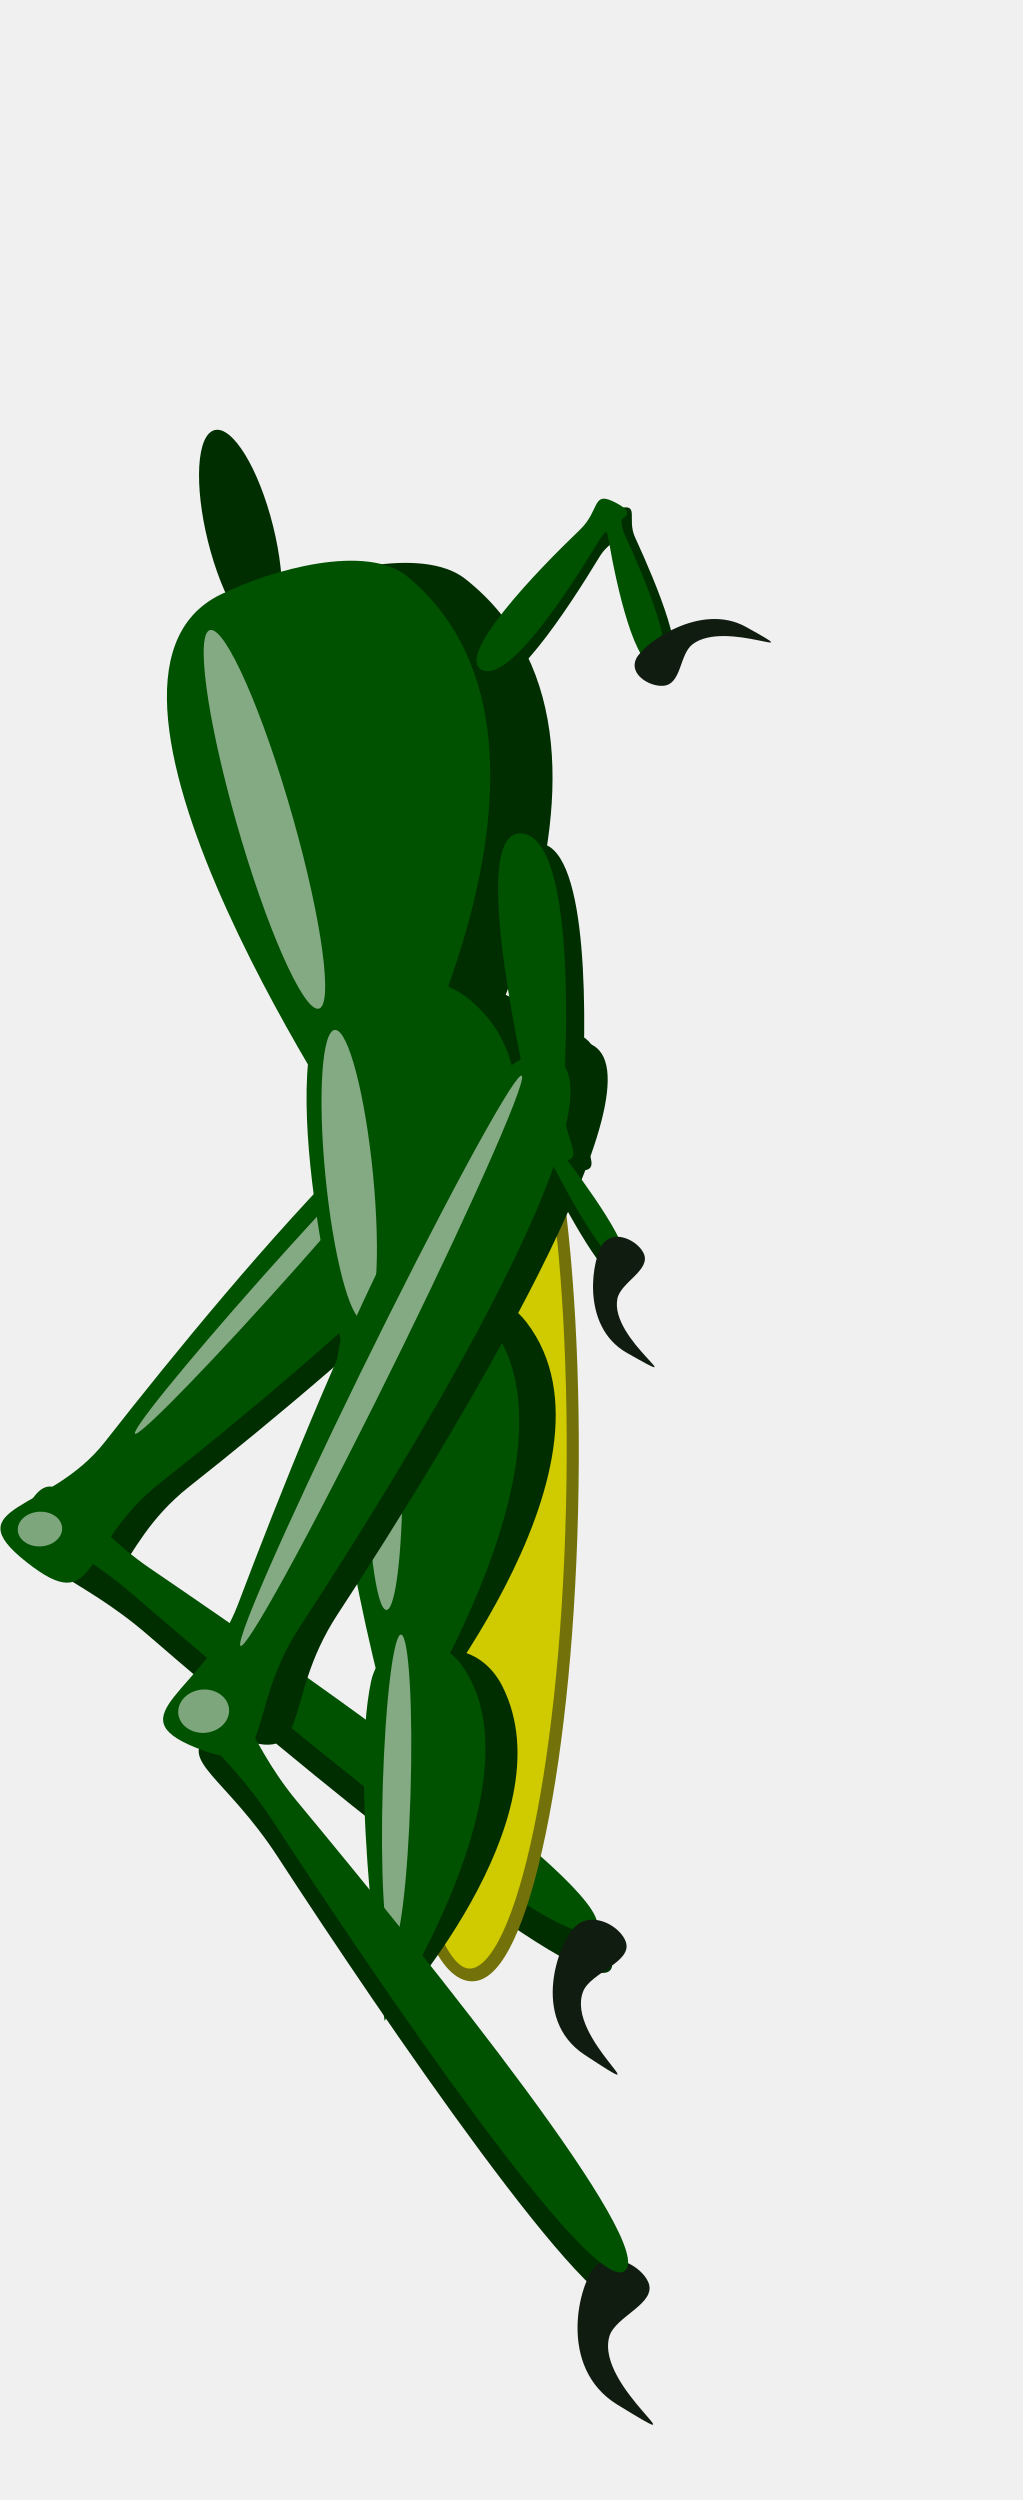
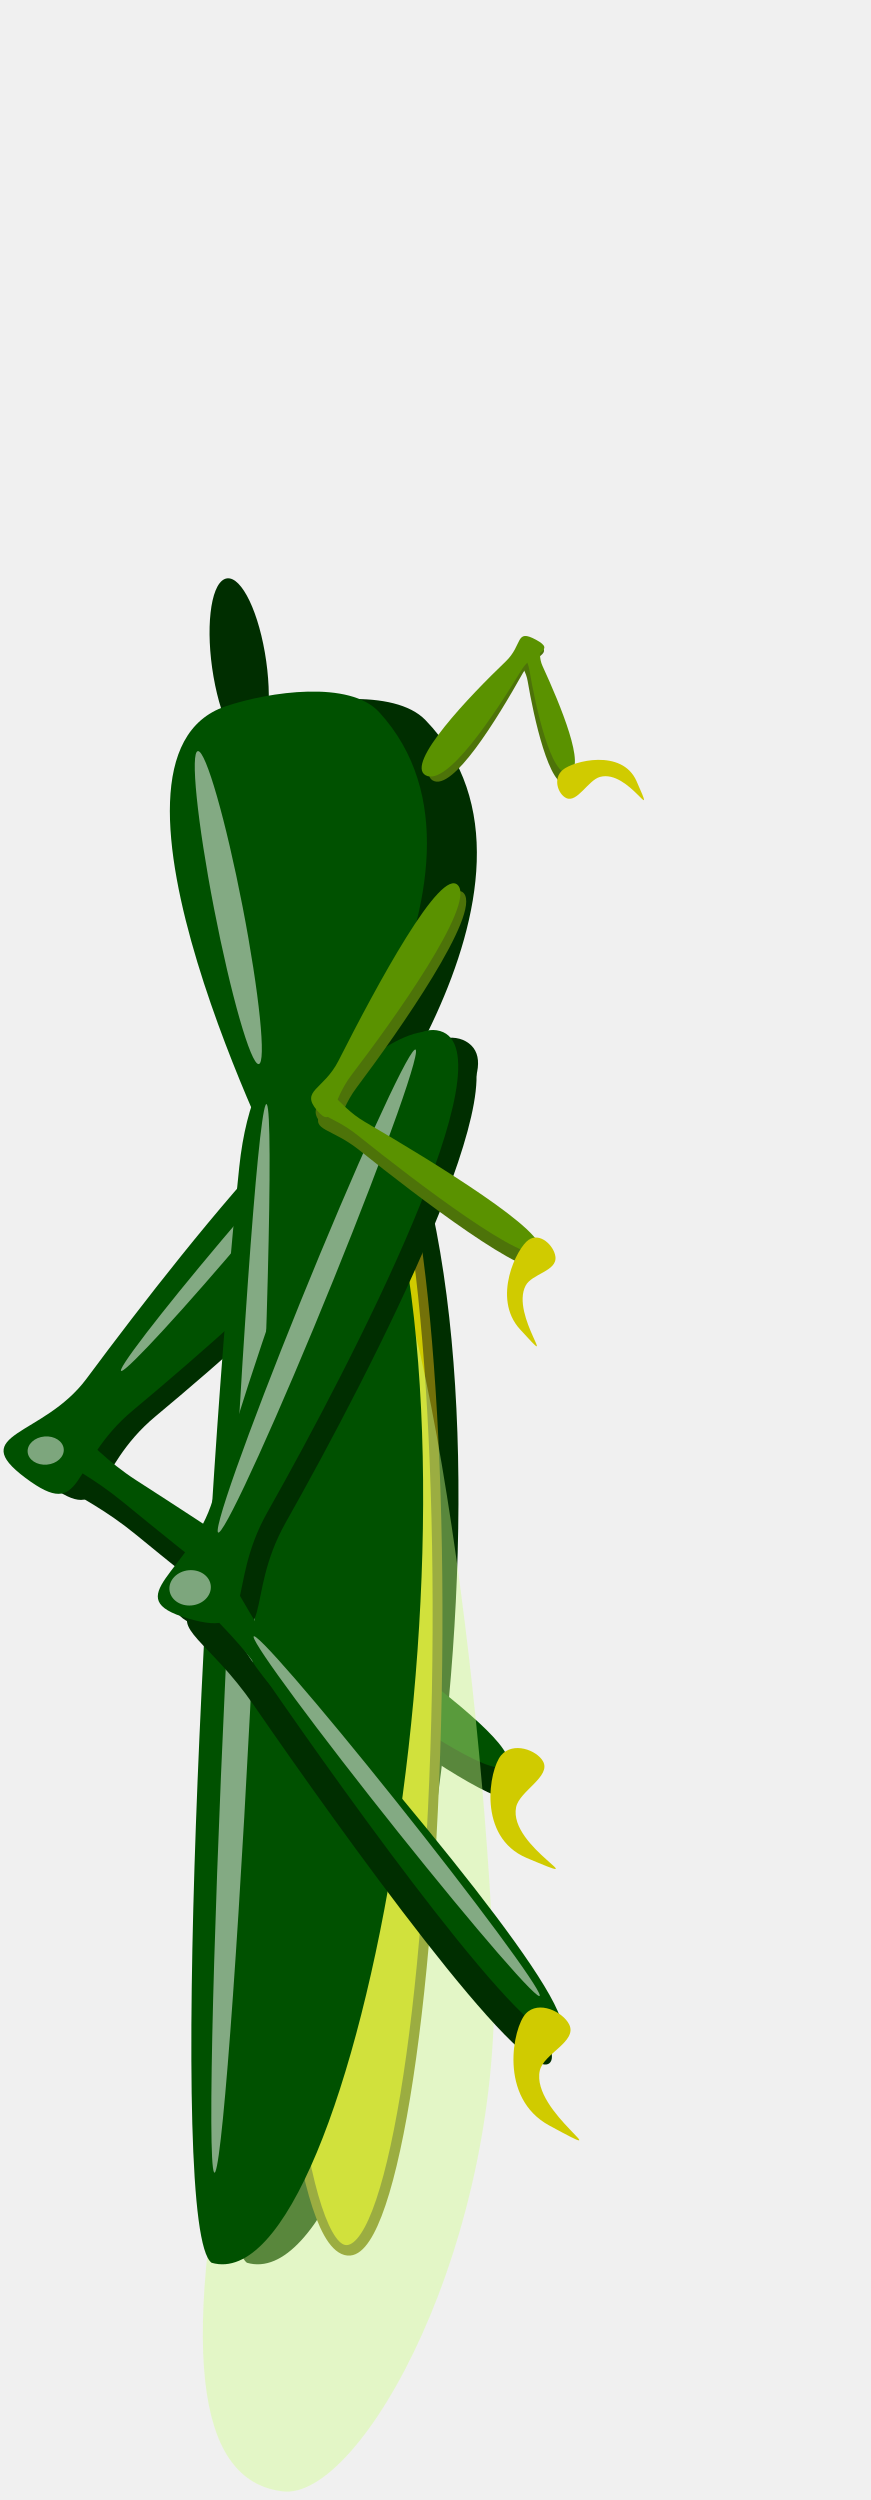
- <svg xmlns="http://www.w3.org/2000/svg" width="450" height="1100" viewBox="0 0 119.062 291.042" version="1.1" id="svg970">
+ <svg xmlns="http://www.w3.org/2000/svg" width="470" height="1350" viewBox="0 0 124.354 357.188" version="1.1" id="svg970">
  <defs id="defs967" />
  <g id="layer1" transform="translate(-38.43816,-9.022555)">
-     <ellipse style="fill:#002e00;fill-opacity:1;stroke:none;stroke-width:0.76;stroke-linecap:round;stroke-linejoin:round;stroke-miterlimit:4;stroke-dasharray:none;stroke-opacity:1;paint-order:fill markers stroke" id="path51092" cx="46.281" cy="98.853" rx="4.055" ry="12.389" transform="matrix(0.8553897,-0.5179851,0.2716357,0.9624002,0,0)" />
-     <path id="path55300" style="fill:#002e00;fill-opacity:1;stroke:none;stroke-width:1.782" d="m 53.973,177.388 c 16.494,-21.033 44.252,-54.077 52.659,-47.443 8.407,6.634 -27.344,37.292 -46.144,52.129 -9.424,7.438 -7.194,15.884 -15.601,9.25 -8.407,-6.634 2.695,-5.786 9.086,-13.936 z" />
-     <g id="g57824" transform="rotate(14.69178,-223.5503,178.8734)">
+     <path style="fill:#002e00;fill-opacity:1;stroke:none;stroke-width:1.433;stroke-linecap:butt;stroke-linejoin:miter;stroke-miterlimit:4;stroke-dasharray:none;stroke-opacity:1" d="m 73.722,332.317 c 20.832,5.978 41.799,-111.75 22.75,-163.425 -6.471,-17.555 -16.785,-12.342 -18.803,6.886 -4.866,46.375 -10.33,151.93 -3.948,156.539 z" id="path111601" />
+     <ellipse style="fill:#002e00;fill-opacity:1;stroke:none;stroke-width:0.76;stroke-linecap:round;stroke-linejoin:round;stroke-miterlimit:4;stroke-dasharray:none;stroke-opacity:1;paint-order:fill markers stroke" id="path51092" cx="55.808" cy="129.701" rx="4.055" ry="12.389" transform="matrix(0.9043436,-0.4268052,0.1707153,0.9853204,0,0)" />
+     <path id="path55300" style="fill:#002e00;fill-opacity:1;stroke:none;stroke-width:1.782" d="m 54.007,206.878 c 15.939,-21.457 42.825,-55.214 51.402,-48.801 8.578,6.412 -26.361,37.993 -44.767,53.316 -9.227,7.681 -6.777,16.067 -15.355,9.655 -8.578,-6.412 2.543,-5.854 8.719,-14.169 z" />
+     <g id="g57824" transform="rotate(13.19568,-379.1853,204.5625)">
      <path id="path56414" style="fill:#002e00;fill-opacity:1;stroke:none;stroke-width:1.176" d="m 52.884,124.433 c 24.094,8.565 62.72,22.998 60.828,27.496 -1.892,4.499 -41.922,-14.181 -61.922,-24.013 -10.026,-4.929 -15.989,-3.685 -14.097,-8.183 1.892,-4.499 5.855,1.381 15.191,4.7 z" />
      <path id="path25556" style="fill:#005100;stroke:none;stroke-width:1.176" d="m 50.028,120.328 c 24.094,8.565 62.72,22.998 60.828,27.496 -1.892,4.499 -41.922,-14.181 -61.922,-24.013 -10.026,-4.929 -15.989,-3.685 -14.097,-8.183 1.892,-4.499 5.855,1.381 15.191,4.7 z" />
    </g>
-     <ellipse style="fill:#d0cb00;fill-opacity:1;stroke:#737109;stroke-width:1.448;stroke-miterlimit:4;stroke-dasharray:none;stroke-opacity:1" id="path3817" cx="-159.643" cy="100.604" rx="56.599" ry="11.181" transform="matrix(0.02424893,-0.9997059,0.9742018,0.2256785,0,0)" />
-     <path style="fill:#002e00;fill-opacity:1;stroke:none;stroke-width:1.433;stroke-linecap:butt;stroke-linejoin:miter;stroke-miterlimit:4;stroke-dasharray:none;stroke-opacity:1" d="m 85.108,212.03 c 0,0 27.384,-32.358 14.646,-49.04 -4.327,-5.667 -13.346,-4.4 -15.074,1.546 -4.167,14.341 0.428,47.494 0.428,47.494 z" id="path62808" />
-     <g id="g62822" transform="matrix(0.5753699,0.08676662,-0.06529152,0.8785781,62.0165,139.3458)" style="stroke-width:1.399">
-       <path style="fill:#002e00;fill-opacity:1;stroke:none;stroke-width:2.004;stroke-linecap:butt;stroke-linejoin:miter;stroke-miterlimit:4;stroke-dasharray:none;stroke-opacity:1" d="m 50.537,114.095 c 0,0 33.444,-29.489 17.885,-45.751 -5.286,-5.525 -16.302,-4.683 -18.412,0.866 -5.089,13.384 0.527,44.885 0.527,44.885 z" id="path62818" />
-       <path style="fill:#005100;fill-opacity:1;stroke:none;stroke-width:2.004;stroke-linecap:butt;stroke-linejoin:miter;stroke-miterlimit:4;stroke-dasharray:none;stroke-opacity:1" d="m 49.836,114.521 c 0,0 28.251,-34.496 10.273,-48.037 C 54.002,61.884 43.266,64.491 42.079,70.308 c -2.864,14.03 7.758,44.213 7.758,44.213 z" id="path62820" />
-     </g>
-     <path style="fill:#005100;fill-opacity:1;stroke:none;stroke-width:1.433;stroke-linecap:butt;stroke-linejoin:miter;stroke-miterlimit:4;stroke-dasharray:none;stroke-opacity:1" d="m 84.599,212.503 c 0,0 24.775,-37.518 9.071,-51.213 -5.335,-4.652 -14.732,-1.512 -15.78,4.687 -2.53,14.953 6.71,46.526 6.71,46.526 z" id="path62810" />
-     <ellipse style="fill:#ffffff;fill-opacity:0.513;stroke:none;stroke-width:1.09;stroke-linecap:round;stroke-linejoin:round;stroke-opacity:1;paint-order:fill markers stroke" id="ellipse62814" cx="-168.525" cy="82.037" rx="17.489" ry="2.111" transform="matrix(-0.01086452,-0.999941,0.9918675,0.1272749,0,0)" />
-     <path id="path57844" style="fill:#002e00;fill-opacity:1;stroke:none;stroke-width:1.782" d="m 70.478,194.451 c 9.865,-26.103 27.078,-67.712 36.609,-63.916 9.532,3.796 -15.726,45.661 -29.341,66.41 -6.825,10.401 -2.562,17.997 -12.093,14.201 -9.532,-3.796 1.002,-6.58 4.825,-16.694 z" />
-     <path id="path20928" style="fill:#005100;stroke:none;stroke-width:1.782" d="m 50.605,176.937 c 16.494,-21.033 44.252,-54.077 52.659,-47.443 8.407,6.634 -27.344,37.292 -46.144,52.129 -9.424,7.438 -7.194,15.884 -15.601,9.25 -8.407,-6.634 2.695,-5.786 9.086,-13.936 z" />
-     <path id="path47691" style="fill:#002e00;fill-opacity:1;stroke:none;stroke-width:1.433;stroke-miterlimit:4;stroke-dasharray:none" d="m 112.369,71.577 c 2.555,5.566 6.333,14.636 3.779,15.29 -2.554,0.654 -4.774,-9.532 -5.657,-14.726 -0.442,-2.604 -2.605,-3.272 -0.052,-3.925 2.554,-0.654 0.94,1.205 1.93,3.362 z" />
-     <path id="path46433" style="fill:#002e00;fill-opacity:1;stroke:none;stroke-width:1.433;stroke-miterlimit:4;stroke-dasharray:none" d="M 108.28,73.764 C 104.34,80.259 97.571,90.518 94.551,88.883 91.531,87.248 100.942,77.425 105.966,72.626 c 2.518,-2.406 1.327,-4.745 4.348,-3.11 3.02,1.635 -0.507,1.731 -2.034,4.247 z" />
-     <path id="path25568" style="fill:#005100;stroke:none;stroke-width:1.433;stroke-miterlimit:4;stroke-dasharray:none" d="m 111.164,71.264 c 2.555,5.566 6.333,14.636 3.779,15.29 -2.554,0.654 -4.774,-9.532 -5.657,-14.726 -0.442,-2.604 -2.606,-3.272 -0.052,-3.925 2.554,-0.654 0.94,1.205 1.93,3.362 z" />
-     <path id="path52568" style="fill:#002e00;fill-opacity:1;stroke:none;stroke-width:1.433;stroke-miterlimit:4;stroke-dasharray:none" d="m 102.027,137.545 c -2.611,-12.011 -6.074,-31.263 -0.547,-30.31 5.527,0.953 5.285,20.899 4.65,30.863 -0.318,4.995 3.79,7.974 -1.737,7.021 -5.527,-0.953 -1.355,-2.92 -2.366,-7.574 z" />
-     <path id="path53643" style="fill:#002e00;fill-opacity:1;stroke:none;stroke-width:1.433;stroke-miterlimit:4;stroke-dasharray:none" d="m 103.152,144.43 c 3.642,4.769 9.298,12.59 7.665,13.518 -1.634,0.928 -6.525,-8.115 -8.839,-12.759 -1.16,-2.328 -2.938,-2.661 -1.304,-3.589 1.634,-0.928 1.068,0.983 2.479,2.83 z" />
-     <path id="ellipse26828" style="fill:#111c11;fill-opacity:1;stroke:none;stroke-width:1.433;stroke-miterlimit:4;stroke-dasharray:none" d="m 105.556,233.17 c -2.045,1.684 -5.494,10.84 0.952,15.076 9.684,6.364 -2.334,-1.955 -0.179,-7.394 0.872,-2.2 5.779,-3.412 4.963,-5.773 -0.595,-1.722 -3.691,-3.594 -5.736,-1.91 z" />
-     <path style="fill:#002e00;fill-opacity:1;stroke:none;stroke-width:1.473;stroke-linecap:butt;stroke-linejoin:miter;stroke-miterlimit:4;stroke-dasharray:none;stroke-opacity:1" d="m 87.728,144.401 c 0,0 30.273,-47.882 4.904,-67.964 C 87.598,72.451 75.838,75.576 69.542,78.504 47.582,88.719 87.728,144.401 87.728,144.401 Z" id="path46017" />
-     <path id="path25570" style="fill:#005100;fill-opacity:1;stroke:none;stroke-width:1.433;stroke-miterlimit:4;stroke-dasharray:none" d="m 108.229,71.871 c -3.94,6.495 -10.709,16.755 -13.729,15.119 -3.02,-1.635 6.391,-11.458 11.415,-16.257 2.518,-2.406 1.327,-4.745 4.348,-3.11 3.02,1.635 -0.507,1.731 -2.034,4.248 z" />
-     <ellipse style="fill:#ffffff;fill-opacity:0.513;stroke:none;stroke-width:1.11;stroke-linecap:round;stroke-linejoin:round;stroke-opacity:1;paint-order:fill markers stroke" id="ellipse62824" cx="-186.649" cy="95.445" rx="18.126" ry="1.706" transform="matrix(0.03053138,-0.9995338,0.9462135,0.323543,0,0)" />
-     <path id="path59763" style="fill:#002e00;fill-opacity:1;stroke:none;stroke-width:1.176" d="m 73.453,222.706 c 16.304,19.654 42.092,51.776 38.233,54.766 -3.859,2.99 -28.728,-33.564 -40.905,-52.265 -6.104,-9.375 -11.816,-11.29 -7.958,-14.28 3.859,-2.99 4.311,4.163 10.629,11.778 z" />
-     <ellipse style="fill:#ffffff;fill-opacity:0.513;stroke:none;stroke-width:1.926;stroke-linecap:round;stroke-linejoin:round;stroke-opacity:1;paint-order:fill markers stroke" id="ellipse63004" cx="403.868" cy="498.392" rx="25.057" ry="3.554" transform="matrix(0.6711495,-0.741322,-0.4013818,0.9159108,0,0)" />
-     <g id="g62798" transform="rotate(3.527981,-882.0022,634.5473)">
-       <path style="fill:#002e00;fill-opacity:1;stroke:none;stroke-width:1.433;stroke-linecap:butt;stroke-linejoin:miter;stroke-miterlimit:4;stroke-dasharray:none;stroke-opacity:1" d="m 50.537,114.095 c 0,0 33.444,-29.489 17.885,-45.751 -5.286,-5.525 -16.302,-4.683 -18.412,0.866 -5.089,13.384 0.527,44.885 0.527,44.885 z" id="path61427" />
-       <path style="fill:#005100;fill-opacity:1;stroke:none;stroke-width:1.433;stroke-linecap:butt;stroke-linejoin:miter;stroke-miterlimit:4;stroke-dasharray:none;stroke-opacity:1" d="m 49.836,114.521 c 0,0 28.251,-34.496 10.273,-48.037 C 54.002,61.884 43.266,64.491 42.079,70.308 c -2.864,14.03 7.758,44.213 7.758,44.213 z" id="path6809" />
-     </g>
-     <path style="fill:#005100;fill-opacity:1;stroke:none;stroke-width:1.473;stroke-linecap:butt;stroke-linejoin:miter;stroke-miterlimit:4;stroke-dasharray:none;stroke-opacity:1" d="m 81.288,144.15 c 0,0 28.64,-47.882 4.639,-67.964 C 81.165,72.2 70.039,75.325 64.083,78.253 43.307,88.468 81.288,144.15 81.288,144.15 Z" id="path1387" />
-     <path id="path25738" style="fill:#005100;stroke:none;stroke-width:1.433;stroke-miterlimit:4;stroke-dasharray:none" d="m 103.194,142.36 c 3.642,4.769 9.298,12.59 7.665,13.518 -1.634,0.928 -6.525,-8.115 -8.839,-12.759 -1.16,-2.328 -2.938,-2.661 -1.304,-3.589 1.634,-0.928 1.068,0.983 2.479,2.83 z" />
-     <path id="path32099" style="fill:#111c11;fill-opacity:1;stroke:none;stroke-width:0.949;stroke-miterlimit:4;stroke-dasharray:none" d="m 112.49,85.725 c 0.842,-1.799 7.508,-6.649 12.78,-3.724 7.922,4.394 -2.259,-0.938 -6.189,2.011 -1.59,1.193 -1.26,4.695 -3.443,4.85 -1.593,0.113 -3.99,-1.338 -3.148,-3.137 z" />
-     <ellipse style="fill:#ffffff;fill-opacity:0.513;stroke:none;stroke-width:1.093;stroke-linecap:round;stroke-linejoin:round;stroke-opacity:1;paint-order:fill markers stroke" id="path42884" cx="-112.717" cy="38.614" rx="22.922" ry="3.293" transform="matrix(-0.273397,-0.9619013,0.994586,-0.1039167,0,0)" />
-     <path id="path32097" style="fill:#111c11;fill-opacity:1;stroke:none;stroke-width:1.168;stroke-miterlimit:4;stroke-dasharray:none" d="m 108.713,153.718 c -1.348,1.594 -2.794,9.676 2.703,12.801 8.259,4.695 -2.046,-1.491 -1.105,-6.3 0.381,-1.945 3.985,-3.354 3.051,-5.308 -0.682,-1.425 -3.3,-2.787 -4.648,-1.193 z" />
-     <ellipse style="fill:#ffffff;fill-opacity:0.49;stroke:none;stroke-width:0.746;stroke-linecap:round;stroke-linejoin:round;stroke-miterlimit:4;stroke-dasharray:none;stroke-opacity:1;paint-order:fill markers stroke" id="path59553" cx="-189.225" cy="32.112" rx="2.019" ry="2.587" transform="rotate(-93.34246)" />
-     <path id="path61405" style="fill:#111c11;fill-opacity:1;stroke:none;stroke-width:1.168;stroke-miterlimit:4;stroke-dasharray:none" d="m 107.798,272.824 c -1.938,1.87 -4.566,11.798 2.508,16.139 10.629,6.522 -2.605,-2.023 -0.933,-7.924 0.676,-2.387 5.612,-3.84 4.532,-6.346 -0.788,-1.829 -4.169,-3.739 -6.107,-1.868 z" />
-     <path id="path25558" style="fill:#005100;stroke:none;stroke-width:1.176" d="m 72.939,218.63 c 16.304,19.654 42.092,51.776 38.233,54.766 -3.859,2.99 -28.728,-33.564 -40.905,-52.265 -6.104,-9.375 -11.816,-11.29 -7.958,-14.28 3.859,-2.99 4.311,4.163 10.629,11.778 z" />
-     <ellipse style="fill:#ffffff;fill-opacity:0.513;stroke:none;stroke-width:1.088;stroke-linecap:round;stroke-linejoin:round;stroke-opacity:1;paint-order:fill markers stroke" id="ellipse62800" cx="-145.707" cy="65.114" rx="16.995" ry="2.783" transform="matrix(-0.09597093,-0.9953841,0.9999243,0.01230474,0,0)" />
-     <path id="path25554" style="fill:#005100;stroke:none;stroke-width:1.782" d="m 66.137,195.816 c 9.865,-26.103 27.078,-67.712 36.609,-63.916 9.532,3.796 -15.726,45.661 -29.341,66.41 -6.825,10.401 -2.562,17.997 -12.093,14.201 -9.532,-3.796 1.002,-6.58 4.825,-16.694 z" />
-     <path id="path25995" style="fill:#005100;stroke:none;stroke-width:1.433;stroke-miterlimit:4;stroke-dasharray:none" d="m 99.917,136.386 c -2.611,-12.011 -6.074,-31.263 -0.547,-30.31 5.527,0.953 5.285,20.899 4.65,30.863 -0.318,4.995 3.79,7.974 -1.737,7.021 -5.527,-0.953 -1.355,-2.92 -2.367,-7.574 z" />
-     <ellipse style="fill:#ffffff;fill-opacity:0.49;stroke:none;stroke-width:0.746;stroke-linecap:round;stroke-linejoin:round;stroke-miterlimit:4;stroke-dasharray:none;stroke-opacity:1;paint-order:fill markers stroke" id="ellipse61407" cx="-211.773" cy="50.921" rx="2.523" ry="2.967" transform="matrix(-0.05349946,-0.9985679,0.9979795,-0.0635364,0,0)" />
-     <ellipse style="fill:#ffffff;fill-opacity:0.513;stroke:none;stroke-width:2.002;stroke-linecap:round;stroke-linejoin:round;stroke-opacity:1;paint-order:fill markers stroke" id="ellipse63002" cx="372.373" cy="507.459" rx="36.658" ry="5.273" transform="matrix(0.4472099,-0.894429,-0.1649836,0.9862963,0,0)" />
+     <ellipse style="fill:#d0cb00;fill-opacity:1;stroke:#737109;stroke-width:1.456;stroke-miterlimit:4;stroke-dasharray:none;stroke-opacity:1" id="path3817" cx="-222.097" cy="96.848" rx="82.822" ry="12.063" transform="matrix(0.01884171,-0.9998225,0.9643867,0.2644964,0,0)" />
+     <path style="fill:#002e00;fill-opacity:1;stroke:none;stroke-width:1.473;stroke-linecap:butt;stroke-linejoin:miter;stroke-miterlimit:4;stroke-dasharray:none;stroke-opacity:1" d="m 85.399,178.624 c 0,0 36.32,-43.474 13.819,-66.725 -4.465,-4.614 -16.534,-3.067 -23.161,-0.994 -23.115,7.231 9.342,67.719 9.342,67.719 z" id="path46017" />
+     <path id="path20928" style="fill:#005100;stroke:none;stroke-width:1.782" d="m 50.795,206.01 c 15.939,-21.457 42.825,-55.214 51.402,-48.801 8.578,6.412 -26.361,37.993 -44.767,53.316 -9.227,7.681 -6.777,16.067 -15.355,9.655 -8.578,-6.412 2.543,-5.854 8.719,-14.169 z" />
+     <path id="path47691" style="fill:#4d7309;fill-opacity:1;stroke:none;stroke-width:1.433;stroke-miterlimit:4;stroke-dasharray:none" d="m 115.703,105.762 c 2.555,5.566 6.333,14.636 3.779,15.29 -2.554,0.654 -4.774,-9.532 -5.657,-14.726 -0.442,-2.604 -2.605,-3.272 -0.052,-3.925 2.554,-0.654 0.94,1.205 1.93,3.362 z" />
+     <path id="ellipse26828" style="fill:#d0cb00;fill-opacity:1;stroke:none;stroke-width:1.433;stroke-miterlimit:4;stroke-dasharray:none" d="m 110.03,259.817 c -1.708,2.025 -3.451,11.652 3.652,14.658 10.672,4.515 -2.648,-1.502 -1.508,-7.24 0.461,-2.321 5.07,-4.397 3.842,-6.572 -0.896,-1.587 -4.278,-2.87 -5.986,-0.845 z" />
+     <path id="path46433" style="fill:#4d7309;fill-opacity:1;stroke:none;stroke-width:1.433;stroke-miterlimit:4;stroke-dasharray:none" d="m 113.145,105.178 c -3.698,6.594 -10.051,17.011 -12.885,15.351 -2.835,-1.66 5.999,-11.633 10.714,-16.506 2.364,-2.443 1.246,-4.818 4.081,-3.157 2.835,1.66 -0.476,1.757 -1.909,4.312 z" />
+     <ellipse style="fill:#ffffff;fill-opacity:0.513;stroke:none;stroke-width:1.926;stroke-linecap:round;stroke-linejoin:round;stroke-opacity:1;paint-order:fill markers stroke" id="ellipse63004" cx="431.337" cy="553.754" rx="25.057" ry="3.554" transform="matrix(0.6515655,-0.7585924,-0.3773315,0.9260783,0,0)" />
+     <path id="path108148" style="fill:#d3ff8e;fill-opacity:0.424;stroke-width:0.24;stroke-linejoin:bevel" d="m 87.043,177.005 c -11.152,-1.303 -5.856,86.676 -14.879,129.28 -8.935,42.186 -4.452,57.393 6.7,58.696 11.152,1.303 31.684,-35.653 30.104,-75.534 -1.62,-40.888 -10.773,-111.139 -21.925,-112.442 z" />
+     <path style="fill:#005100;fill-opacity:1;stroke:none;stroke-width:1.433;stroke-linecap:butt;stroke-linejoin:miter;stroke-miterlimit:4;stroke-dasharray:none;stroke-opacity:1" d="m 68.673,332.317 c 20.832,5.978 41.799,-111.75 22.75,-163.425 -6.471,-17.555 -16.785,-12.342 -18.803,6.886 -4.866,46.375 -10.33,151.93 -3.948,156.539 z" id="path6809" />
+     <path id="path25568" style="fill:#5a9200;fill-opacity:1;stroke:none;stroke-width:1.433;stroke-miterlimit:4;stroke-dasharray:none" d="m 115.951,104.181 c 2.555,5.566 6.333,14.636 3.779,15.29 -2.554,0.654 -4.774,-9.532 -5.657,-14.726 -0.442,-2.604 -2.606,-3.272 -0.052,-3.925 2.554,-0.654 0.94,1.205 1.93,3.362 z" />
+     <path style="fill:#005100;fill-opacity:1;stroke:none;stroke-width:1.473;stroke-linecap:butt;stroke-linejoin:miter;stroke-miterlimit:4;stroke-dasharray:none;stroke-opacity:1" d="m 79.049,177.526 c 0,0 34.702,-43.689 13.557,-66.76 -4.196,-4.578 -15.637,-2.947 -21.927,-0.83 -21.941,7.387 8.37,67.59 8.37,67.59 z" id="path1387" />
+     <ellipse style="fill:#ffffff;fill-opacity:0.513;stroke:none;stroke-width:2.563;stroke-linecap:round;stroke-linejoin:round;stroke-opacity:1;paint-order:fill markers stroke" id="ellipse112697" cx="229.543" cy="476.244" rx="75.695" ry="10.658" transform="matrix(0.05199816,-0.9986472,0.1277871,0.9918016,0,0)" />
+     <path id="path59763" style="fill:#002e00;fill-opacity:1;stroke:none;stroke-width:1.176" d="m 77.282,250.058 c 16.812,19.222 43.43,50.66 39.65,53.75 -3.779,3.09 -29.595,-32.802 -42.255,-51.179 -6.347,-9.212 -12.107,-10.977 -8.328,-14.067 3.779,-3.09 4.419,4.049 10.933,11.497 z" />
+     <path id="path57844" style="fill:#002e00;fill-opacity:1;stroke:none;stroke-width:1.782" d="m 71.489,224.666 c 7.963,-26.881 22.201,-69.855 32.445,-66.87 10.243,2.984 -12.337,46.892 -24.669,68.745 -6.182,10.955 -1.082,18.176 -11.325,15.192 -10.243,-2.984 0.464,-6.651 3.549,-17.067 z" />
+     <ellipse style="fill:#ffffff;fill-opacity:0.49;stroke:none;stroke-width:0.746;stroke-linecap:round;stroke-linejoin:round;stroke-miterlimit:4;stroke-dasharray:none;stroke-opacity:1;paint-order:fill markers stroke" id="path59553" cx="-219.294" cy="26.565" rx="2.019" ry="2.587" transform="rotate(-94.83856)" />
+     <path id="path25558" style="fill:#005100;stroke:none;stroke-width:1.176" d="m 78.778,245.996 c 16.812,19.222 43.43,50.66 39.65,53.75 -3.779,3.09 -29.595,-32.802 -42.255,-51.179 -6.347,-9.212 -12.107,-10.977 -8.328,-14.067 3.779,-3.09 4.419,4.049 10.933,11.497 z" />
+     <path id="path25570" style="fill:#5a9200;fill-opacity:1;stroke:none;stroke-width:1.433;stroke-miterlimit:4;stroke-dasharray:none" d="m 112.992,104.68 c -3.94,6.495 -10.709,16.755 -13.729,15.119 -3.02,-1.635 6.391,-11.458 11.415,-16.257 2.518,-2.406 1.327,-4.745 4.348,-3.11 3.02,1.635 -0.507,1.731 -2.034,4.248 z" />
+     <path id="path32099" style="fill:#d0cb00;fill-opacity:1;stroke:none;stroke-width:0.949;stroke-miterlimit:4;stroke-dasharray:none" d="m 118.831,119.03 c 1.487,-1.291 8.469,-3.08 10.54,1.571 3.112,6.989 -1.048,-1.71 -5.21,-0.575 -1.683,0.459 -3.249,3.729 -4.803,3.029 -1.134,-0.511 -2.013,-2.735 -0.526,-4.026 z" />
+     <path id="path25554" style="fill:#005100;stroke:none;stroke-width:1.782" d="m 68.87,223.201 c 7.963,-26.881 22.201,-69.855 32.445,-66.87 10.243,2.984 -12.337,46.892 -24.669,68.745 -6.182,10.955 -1.082,18.176 -11.325,15.192 -10.243,-2.984 0.464,-6.651 3.549,-17.067 z" />
+     <ellipse style="fill:#ffffff;fill-opacity:0.513;stroke:none;stroke-width:1.09;stroke-linecap:round;stroke-linejoin:round;stroke-opacity:1;paint-order:fill markers stroke" id="path42884" cx="-143.771" cy="43.765" rx="22.775" ry="2.047" transform="matrix(-0.190306,-0.9817248,0.9984337,-0.05594839,0,0)" />
+     <ellipse style="fill:#ffffff;fill-opacity:0.513;stroke:none;stroke-width:1.968;stroke-linecap:round;stroke-linejoin:round;stroke-opacity:1;paint-order:fill markers stroke" id="ellipse63002" cx="328.348" cy="498.51" rx="36.926" ry="5.282" transform="matrix(0.3835447,-0.9235223,-0.08470886,0.9964057,0,0)" />
+     <path id="path53643" style="fill:#4d7309;fill-opacity:1;stroke:none;stroke-width:1.433;stroke-miterlimit:4;stroke-dasharray:none" d="m 90.759,171.409 c 10.198,5.959 26.462,15.92 25.039,18.465 -1.423,2.546 -17.831,-9.947 -25.968,-16.48 -4.079,-3.275 -7.008,-2.789 -5.585,-5.335 1.423,-2.546 2.563,1.04 6.514,3.349 z" />
+     <path id="path52568" style="fill:#4d7309;fill-opacity:1;stroke:none;stroke-width:1.433;stroke-miterlimit:4;stroke-dasharray:none" d="m 87.483,162.366 c 5.534,-11.108 14.796,-28.637 17.237,-25.701 2.441,2.936 -9.228,19.616 -15.335,27.751 -3.062,4.078 -2.561,8.169 -5.002,5.234 -2.441,-2.936 0.956,-2.979 3.1,-7.283 z" />
+     <path id="path25738" style="fill:#5a9200;fill-opacity:1;stroke:none;stroke-width:1.433;stroke-miterlimit:4;stroke-dasharray:none" d="m 90.505,169.273 c 10.198,5.959 26.462,15.92 25.039,18.465 -1.423,2.546 -17.831,-9.947 -25.968,-16.48 -4.079,-3.275 -7.008,-2.789 -5.585,-5.335 1.423,-2.546 2.563,1.04 6.514,3.349 z" />
+     <path id="path25995" style="fill:#5a9200;fill-opacity:1;stroke:none;stroke-width:1.433;stroke-miterlimit:4;stroke-dasharray:none" d="m 86.803,160.571 c 5.488,-10.819 14.673,-27.892 17.094,-25.033 2.421,2.859 -9.151,19.106 -15.208,27.029 -3.036,3.972 -2.539,7.957 -4.96,5.098 -2.421,-2.859 0.948,-2.901 3.074,-7.094 z" />
+     <ellipse style="fill:#ffffff;fill-opacity:0.49;stroke:none;stroke-width:0.746;stroke-linecap:round;stroke-linejoin:round;stroke-miterlimit:4;stroke-dasharray:none;stroke-opacity:1;paint-order:fill markers stroke" id="ellipse61407" cx="-240.825" cy="46.631" rx="2.523" ry="2.967" transform="matrix(-0.07955282,-0.9968307,0.9959804,-0.08957097,0,0)" />
+     <path id="path32097" style="fill:#d0cb00;fill-opacity:1;stroke:none;stroke-width:1.168;stroke-miterlimit:4;stroke-dasharray:none" d="m 113.965,186.165 c -1.666,1.129 -5.279,8.327 -1.244,12.768 6.062,6.671 -1.408,-1.961 0.815,-6.222 0.899,-1.723 4.536,-2.062 4.257,-4.153 -0.203,-1.526 -2.162,-3.522 -3.827,-2.393 z" />
+     <path id="path61405" style="fill:#d0cb00;fill-opacity:1;stroke:none;stroke-width:1.168;stroke-miterlimit:4;stroke-dasharray:none" d="m 113.561,296.721 c -1.837,1.97 -3.938,12.022 3.355,15.984 10.958,5.953 -2.708,-1.883 -1.35,-7.864 0.549,-2.419 5.402,-4.13 4.192,-6.576 -0.883,-1.785 -4.36,-3.514 -6.197,-1.544 z" />
+     <ellipse style="fill:#ffffff;fill-opacity:0.513;stroke:none;stroke-width:2.095;stroke-linecap:round;stroke-linejoin:round;stroke-opacity:1;paint-order:fill markers stroke" id="ellipse111519" cx="597.156" cy="339.721" rx="32.493" ry="4.759" transform="matrix(0.6179009,0.786256,-0.8061613,-0.5916959,0,0)" />
  </g>
</svg>
